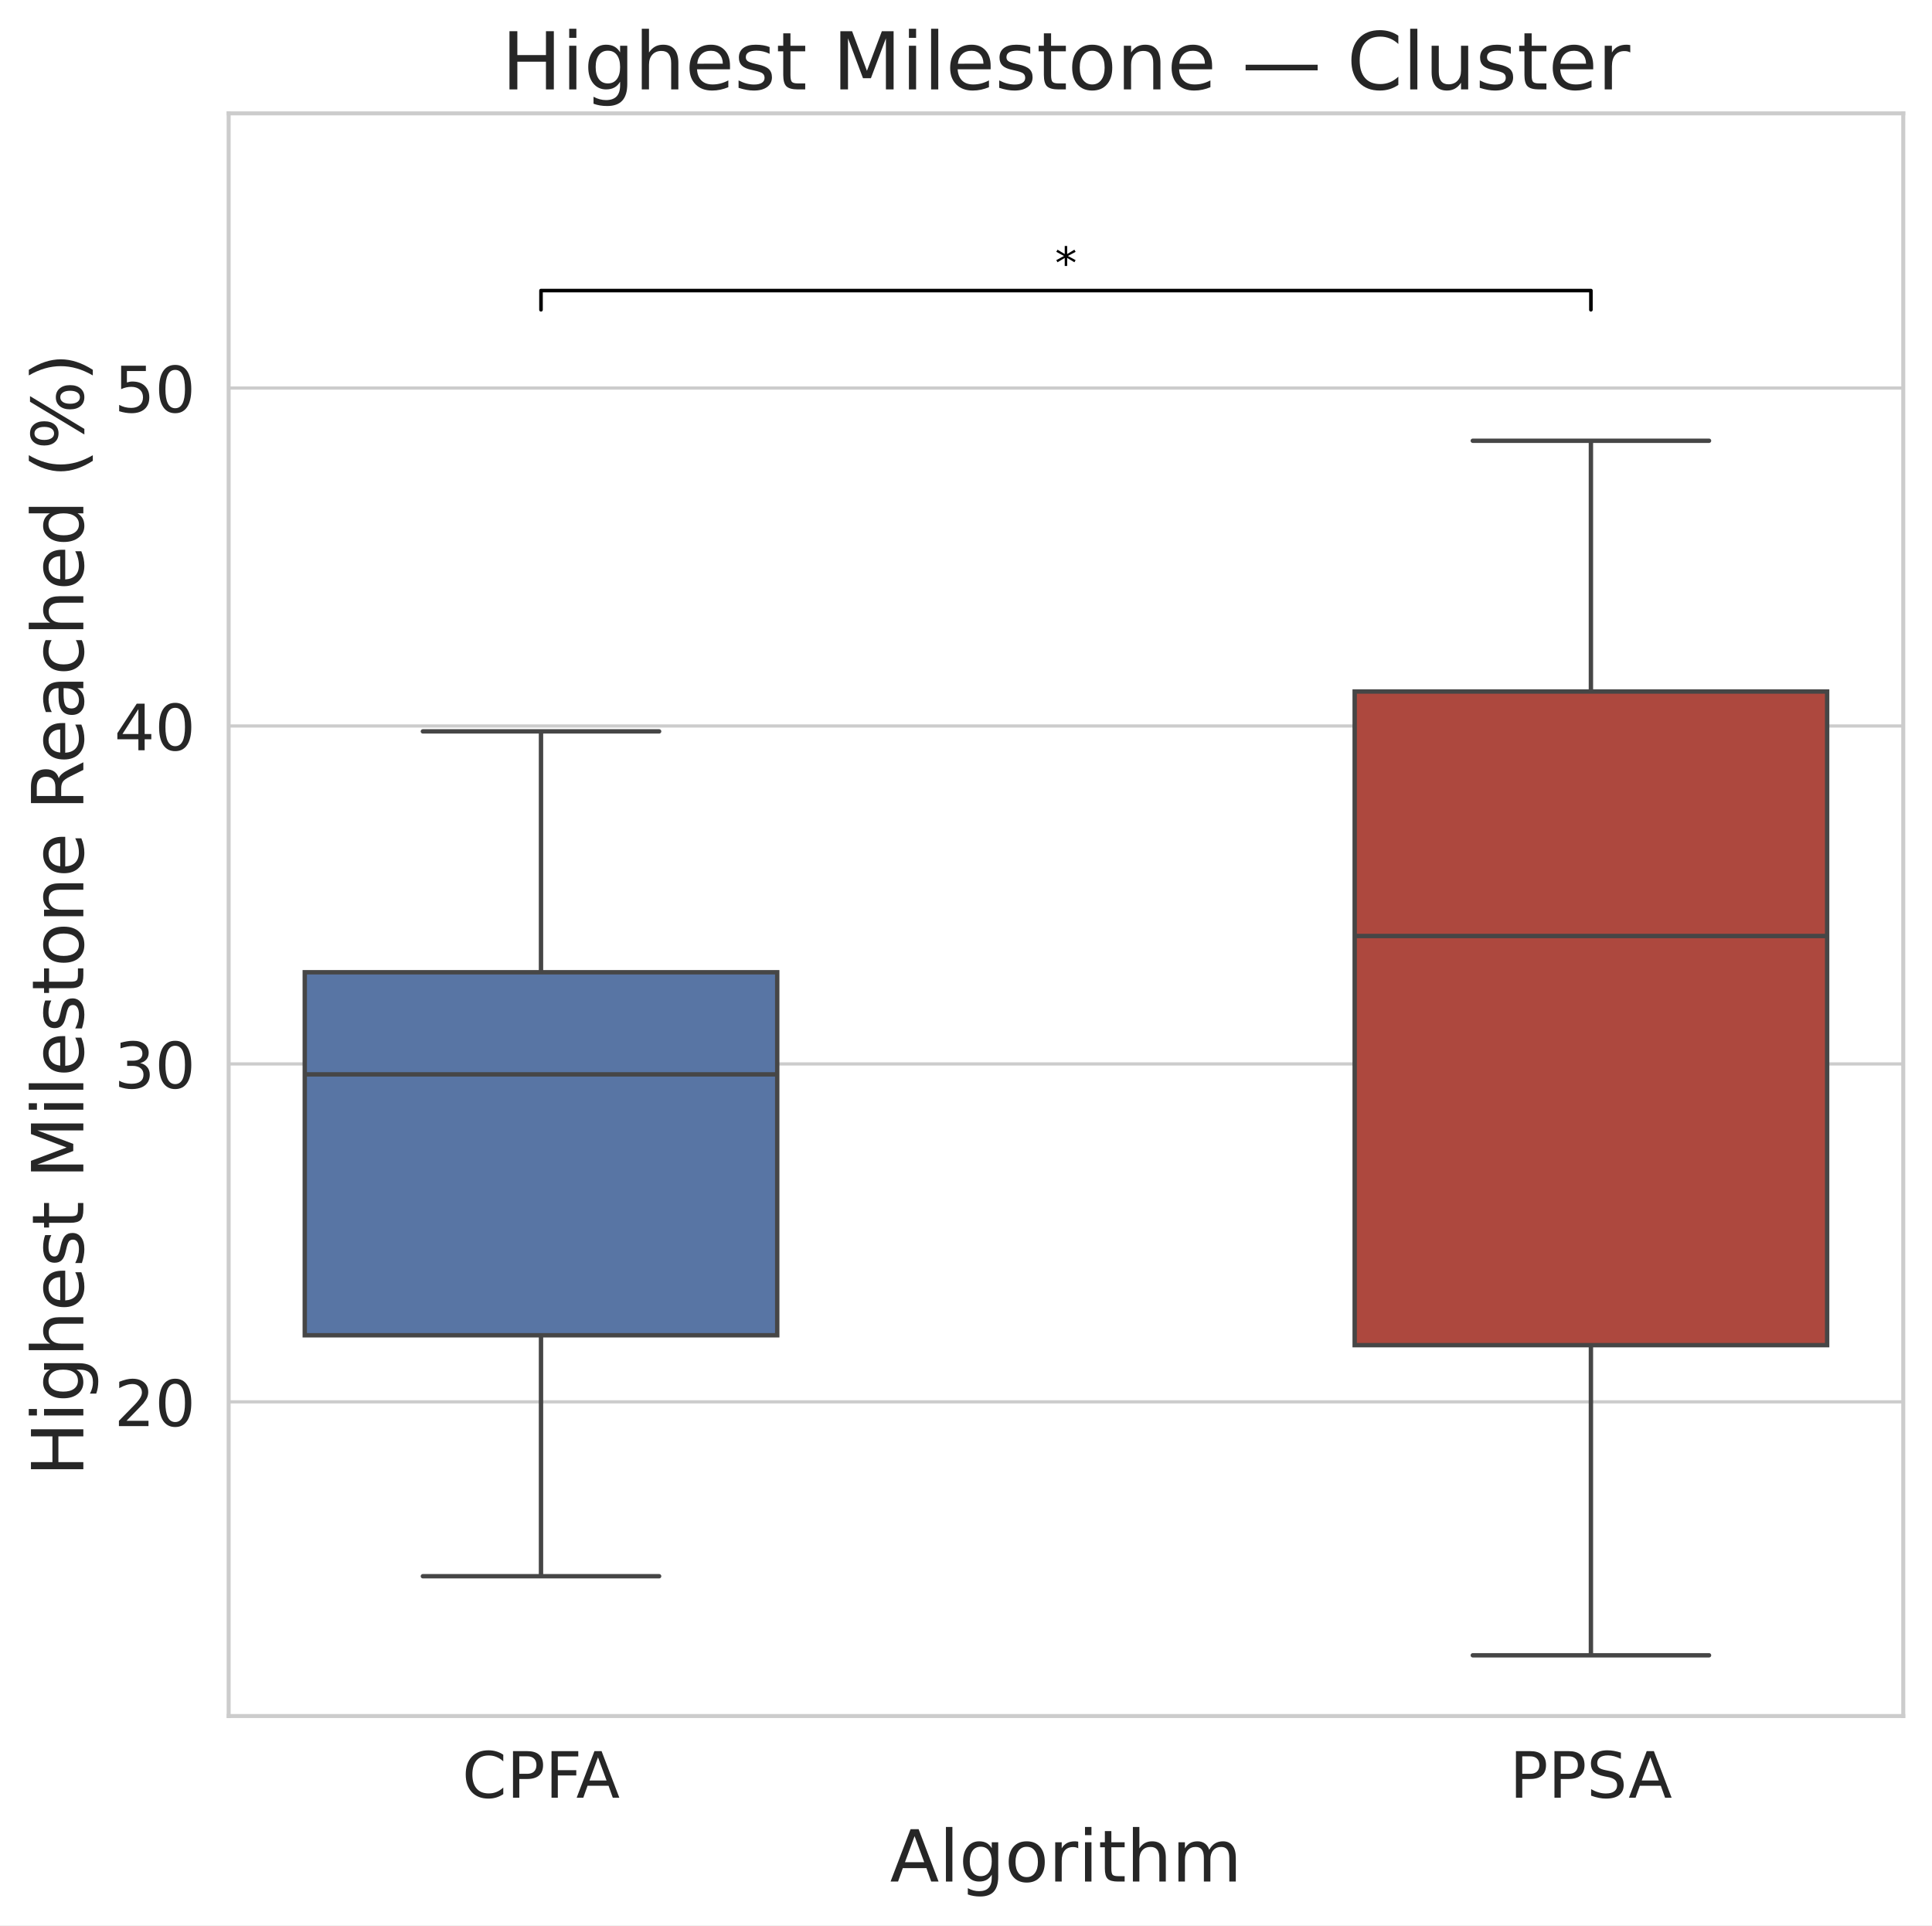
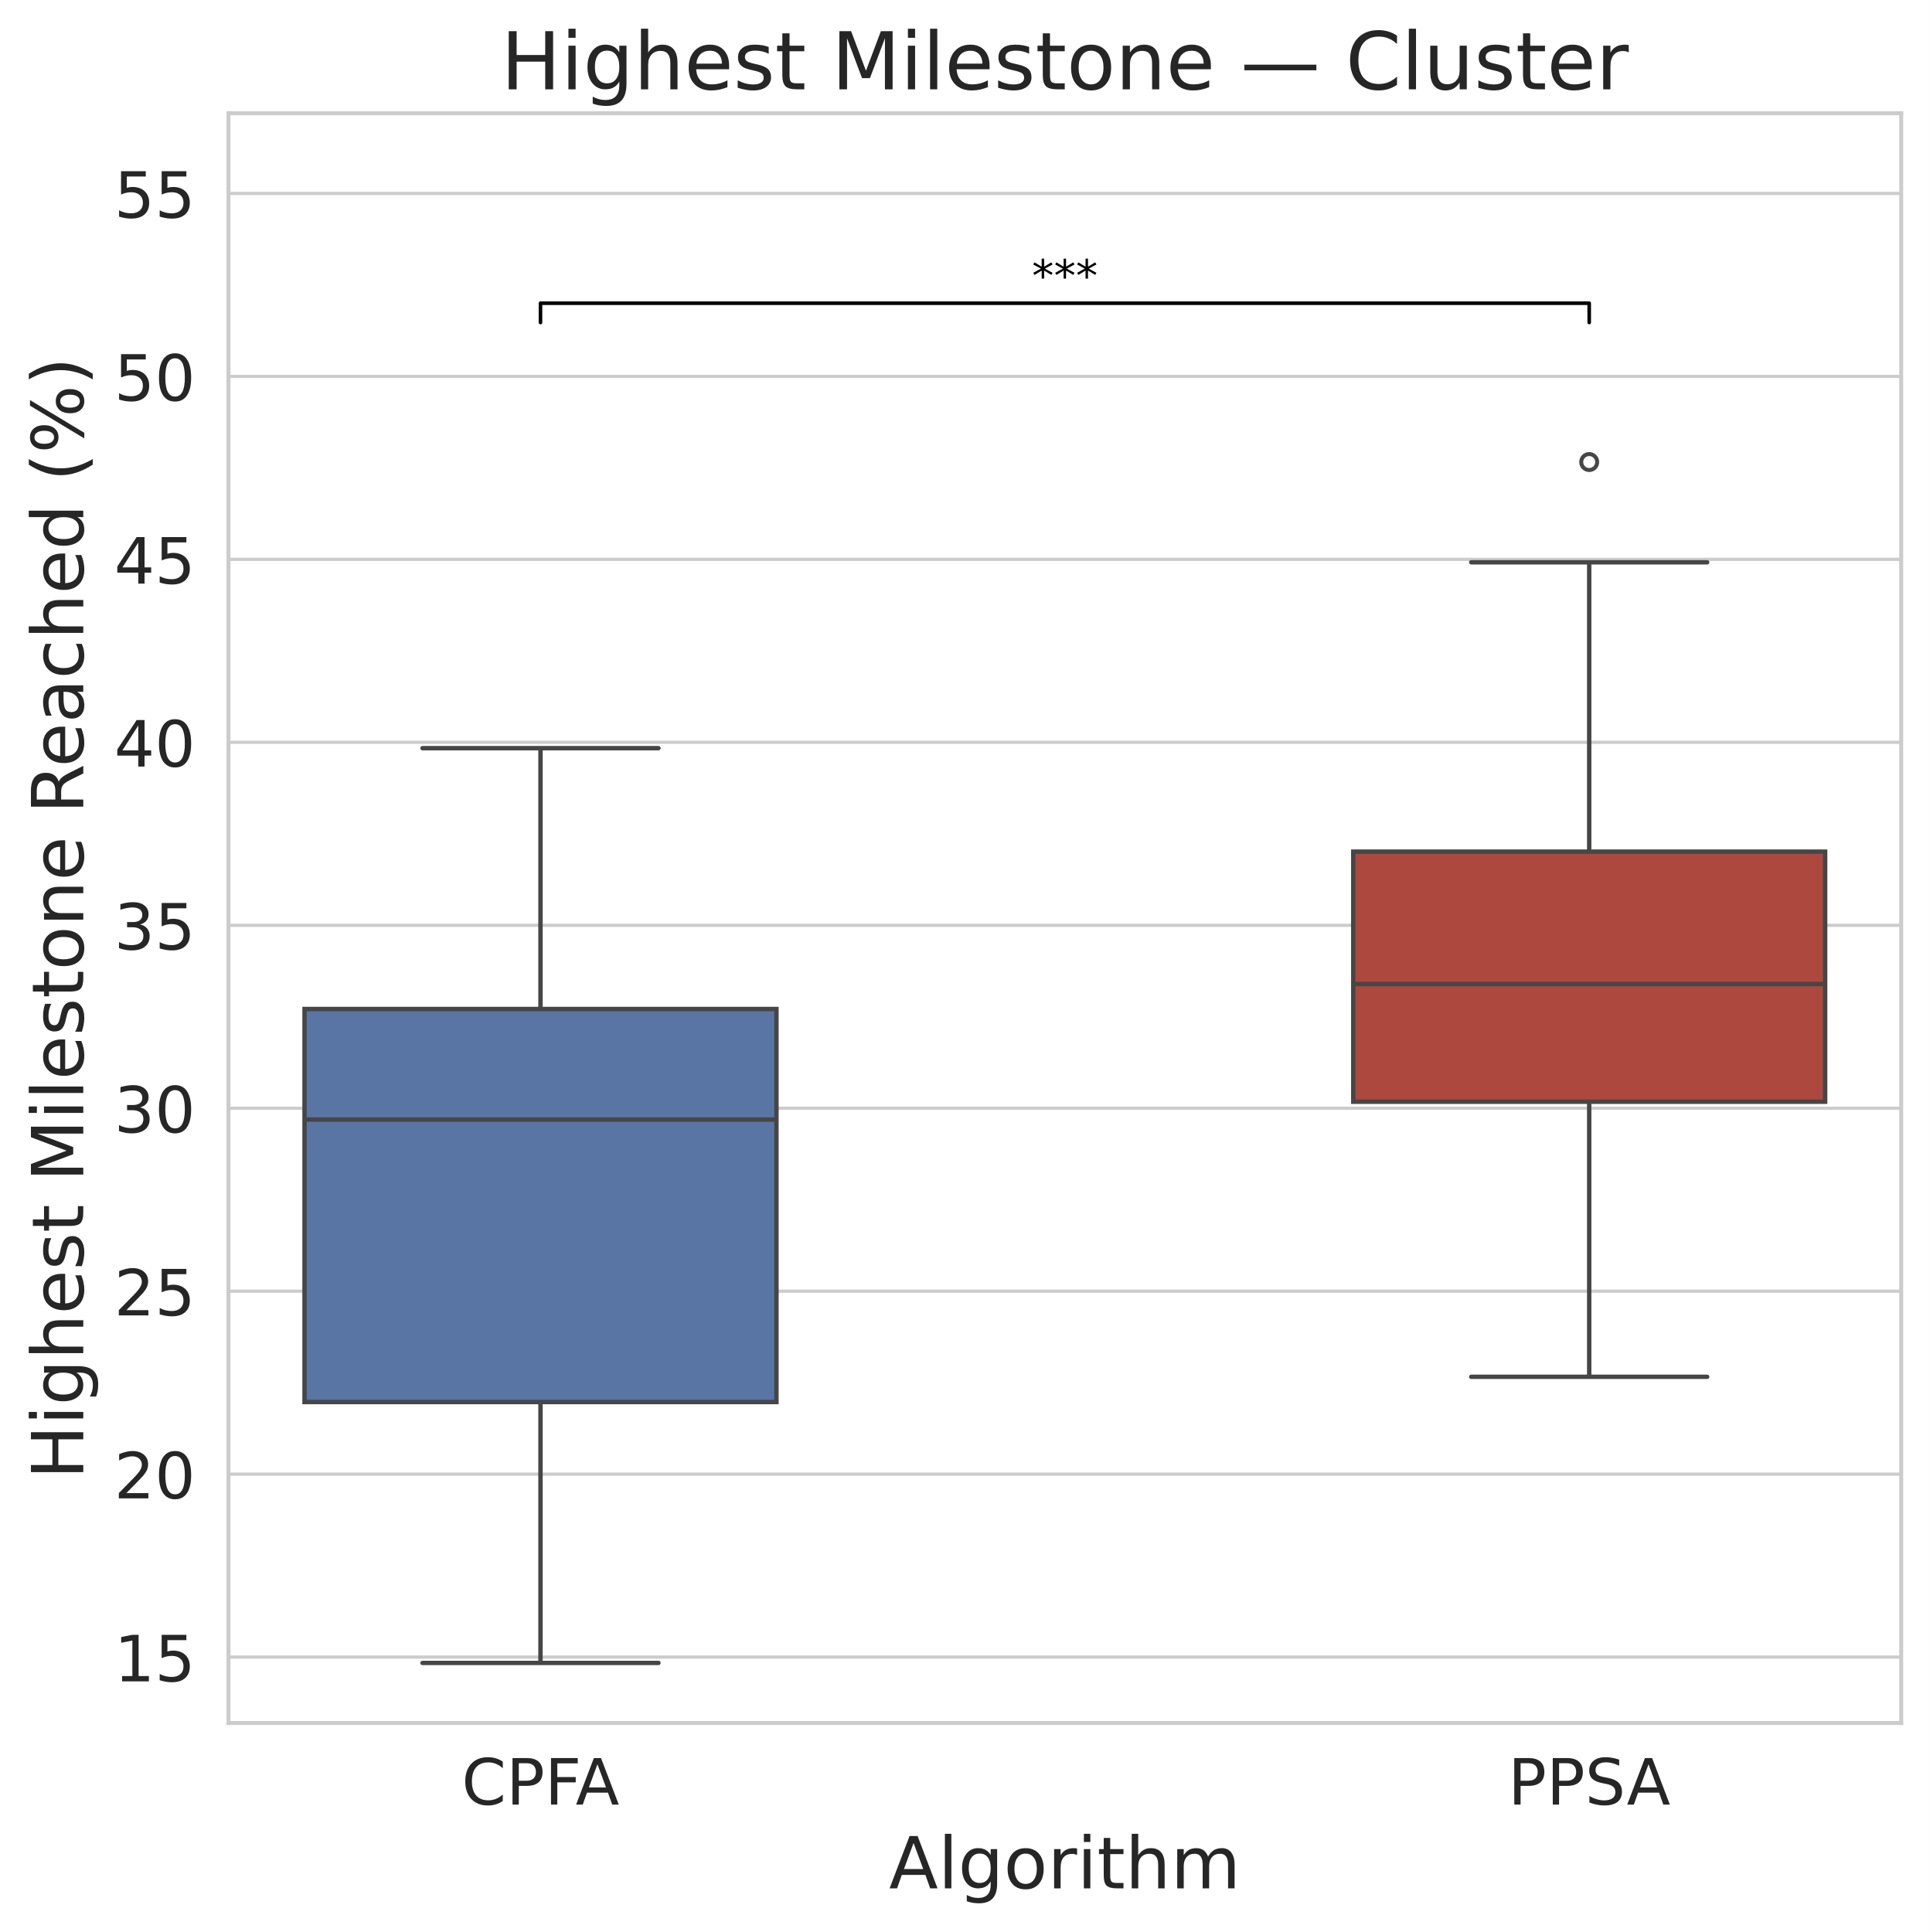
- <svg xmlns="http://www.w3.org/2000/svg" xmlns:xlink="http://www.w3.org/1999/xlink" width="484.001pt" height="482.262pt" viewBox="0 0 484.001 482.262" version="1.1">
+ <svg xmlns="http://www.w3.org/2000/svg" xmlns:xlink="http://www.w3.org/1999/xlink" width="483.821pt" height="484.423pt" viewBox="0 0 483.821 484.423" version="1.1">
  <defs>
    <style type="text/css">*{stroke-linejoin: round; stroke-linecap: butt}</style>
  </defs>
  <g id="figure_1">
    <g id="patch_1">
-       <path d="M 0 482.262  L 484.001 482.262  L 484.001 0  L 0 0  z " style="fill: #ffffff" />
+       <path d="M 0 484.423  L 483.821 484.423  L 483.821 0  L 0 0  z " style="fill: #ffffff" />
    </g>
    <g id="axes_1">
      <g id="patch_2">
-         <path d="M 57.281 429.857  L 476.801 429.857  L 476.801 28.397  L 57.281 28.397  z " style="fill: #ffffff" />
+         <path d="M 57.281 432.017  L 476.621 432.017  L 476.621 28.397  L 57.281 28.397  z " style="fill: #ffffff" />
      </g>
      <g id="matplotlib.axis_1">
        <g id="xtick_1">
          <g id="text_1">
-             <g style="fill: #262626" transform="translate(115.7759 450.3144) scale(0.16 -0.16)">
+             <g style="fill: #262626" transform="translate(115.7423 452.4744) scale(0.16 -0.16)">
              <defs>
                <path id="DejaVuSans-43" d="M 4122 4306  L 4122 3641  Q 3803 3938 3442 4084  Q 3081 4231 2675 4231  Q 1875 4231 1450 3742  Q 1025 3253 1025 2328  Q 1025 1406 1450 917  Q 1875 428 2675 428  Q 3081 428 3442 575  Q 3803 722 4122 1019  L 4122 359  Q 3791 134 3420 21  Q 3050 -91 2638 -91  Q 1578 -91 968 557  Q 359 1206 359 2328  Q 359 3453 968 4101  Q 1578 4750 2638 4750  Q 3056 4750 3426 4639  Q 3797 4528 4122 4306  z " transform="scale(0.015625)" />
                <path id="DejaVuSans-50" d="M 1259 4147  L 1259 2394  L 2053 2394  Q 2494 2394 2734 2622  Q 2975 2850 2975 3272  Q 2975 3691 2734 3919  Q 2494 4147 2053 4147  L 1259 4147  z M 628 4666  L 2053 4666  Q 2838 4666 3239 4311  Q 3641 3956 3641 3272  Q 3641 2581 3239 2228  Q 2838 1875 2053 1875  L 1259 1875  L 1259 0  L 628 0  L 628 4666  z " transform="scale(0.015625)" />
                <path id="DejaVuSans-46" d="M 628 4666  L 3309 4666  L 3309 4134  L 1259 4134  L 1259 2759  L 3109 2759  L 3109 2228  L 1259 2228  L 1259 0  L 628 0  L 628 4666  z " transform="scale(0.015625)" />
                <path id="DejaVuSans-41" d="M 2188 4044  L 1331 1722  L 3047 1722  L 2188 4044  z M 1831 4666  L 2547 4666  L 4325 0  L 3669 0  L 3244 1197  L 1141 1197  L 716 0  L 50 0  L 1831 4666  z " transform="scale(0.015625)" />
              </defs>
              <use xlink:href="#DejaVuSans-43" />
              <use xlink:href="#DejaVuSans-50" transform="translate(69.82422 0)" />
              <use xlink:href="#DejaVuSans-46" transform="translate(130.127 0)" />
              <use xlink:href="#DejaVuSans-41" transform="translate(178.5215 0)" />
            </g>
          </g>
        </g>
        <g id="xtick_2">
          <g id="text_2">
-             <g style="fill: #262626" transform="translate(378.2028 450.3144) scale(0.16 -0.16)">
+             <g style="fill: #262626" transform="translate(378.0564 452.4744) scale(0.16 -0.16)">
              <defs>
                <path id="DejaVuSans-53" d="M 3425 4513  L 3425 3897  Q 3066 4069 2747 4153  Q 2428 4238 2131 4238  Q 1616 4238 1336 4038  Q 1056 3838 1056 3469  Q 1056 3159 1242 3001  Q 1428 2844 1947 2747  L 2328 2669  Q 3034 2534 3370 2195  Q 3706 1856 3706 1288  Q 3706 609 3251 259  Q 2797 -91 1919 -91  Q 1588 -91 1214 -16  Q 841 59 441 206  L 441 856  Q 825 641 1194 531  Q 1563 422 1919 422  Q 2459 422 2753 634  Q 3047 847 3047 1241  Q 3047 1584 2836 1778  Q 2625 1972 2144 2069  L 1759 2144  Q 1053 2284 737 2584  Q 422 2884 422 3419  Q 422 4038 858 4394  Q 1294 4750 2059 4750  Q 2388 4750 2728 4690  Q 3069 4631 3425 4513  z " transform="scale(0.015625)" />
              </defs>
              <use xlink:href="#DejaVuSans-50" />
              <use xlink:href="#DejaVuSans-50" transform="translate(60.30273 0)" />
              <use xlink:href="#DejaVuSans-53" transform="translate(120.6055 0)" />
              <use xlink:href="#DejaVuSans-41" transform="translate(185.957 0)" />
            </g>
          </g>
        </g>
        <g id="text_3">
-           <g style="fill: #262626" transform="translate(222.9645 471.3191) scale(0.18 -0.18)">
+           <g style="fill: #262626" transform="translate(222.8745 473.4791) scale(0.18 -0.18)">
            <defs>
              <path id="DejaVuSans-6c" d="M 603 4863  L 1178 4863  L 1178 0  L 603 0  L 603 4863  z " transform="scale(0.015625)" />
              <path id="DejaVuSans-67" d="M 2906 1791  Q 2906 2416 2648 2759  Q 2391 3103 1925 3103  Q 1463 3103 1205 2759  Q 947 2416 947 1791  Q 947 1169 1205 825  Q 1463 481 1925 481  Q 2391 481 2648 825  Q 2906 1169 2906 1791  z M 3481 434  Q 3481 -459 3084 -895  Q 2688 -1331 1869 -1331  Q 1566 -1331 1297 -1286  Q 1028 -1241 775 -1147  L 775 -588  Q 1028 -725 1275 -790  Q 1522 -856 1778 -856  Q 2344 -856 2625 -561  Q 2906 -266 2906 331  L 2906 616  Q 2728 306 2450 153  Q 2172 0 1784 0  Q 1141 0 747 490  Q 353 981 353 1791  Q 353 2603 747 3093  Q 1141 3584 1784 3584  Q 2172 3584 2450 3431  Q 2728 3278 2906 2969  L 2906 3500  L 3481 3500  L 3481 434  z " transform="scale(0.015625)" />
              <path id="DejaVuSans-6f" d="M 1959 3097  Q 1497 3097 1228 2736  Q 959 2375 959 1747  Q 959 1119 1226 758  Q 1494 397 1959 397  Q 2419 397 2687 759  Q 2956 1122 2956 1747  Q 2956 2369 2687 2733  Q 2419 3097 1959 3097  z M 1959 3584  Q 2709 3584 3137 3096  Q 3566 2609 3566 1747  Q 3566 888 3137 398  Q 2709 -91 1959 -91  Q 1206 -91 779 398  Q 353 888 353 1747  Q 353 2609 779 3096  Q 1206 3584 1959 3584  z " transform="scale(0.015625)" />
              <path id="DejaVuSans-72" d="M 2631 2963  Q 2534 3019 2420 3045  Q 2306 3072 2169 3072  Q 1681 3072 1420 2755  Q 1159 2438 1159 1844  L 1159 0  L 581 0  L 581 3500  L 1159 3500  L 1159 2956  Q 1341 3275 1631 3429  Q 1922 3584 2338 3584  Q 2397 3584 2469 3576  Q 2541 3569 2628 3553  L 2631 2963  z " transform="scale(0.015625)" />
              <path id="DejaVuSans-69" d="M 603 3500  L 1178 3500  L 1178 0  L 603 0  L 603 3500  z M 603 4863  L 1178 4863  L 1178 4134  L 603 4134  L 603 4863  z " transform="scale(0.015625)" />
              <path id="DejaVuSans-74" d="M 1172 4494  L 1172 3500  L 2356 3500  L 2356 3053  L 1172 3053  L 1172 1153  Q 1172 725 1289 603  Q 1406 481 1766 481  L 2356 481  L 2356 0  L 1766 0  Q 1100 0 847 248  Q 594 497 594 1153  L 594 3053  L 172 3053  L 172 3500  L 594 3500  L 594 4494  L 1172 4494  z " transform="scale(0.015625)" />
              <path id="DejaVuSans-68" d="M 3513 2113  L 3513 0  L 2938 0  L 2938 2094  Q 2938 2591 2744 2837  Q 2550 3084 2163 3084  Q 1697 3084 1428 2787  Q 1159 2491 1159 1978  L 1159 0  L 581 0  L 581 4863  L 1159 4863  L 1159 2956  Q 1366 3272 1645 3428  Q 1925 3584 2291 3584  Q 2894 3584 3203 3211  Q 3513 2838 3513 2113  z " transform="scale(0.015625)" />
              <path id="DejaVuSans-6d" d="M 3328 2828  Q 3544 3216 3844 3400  Q 4144 3584 4550 3584  Q 5097 3584 5394 3201  Q 5691 2819 5691 2113  L 5691 0  L 5113 0  L 5113 2094  Q 5113 2597 4934 2840  Q 4756 3084 4391 3084  Q 3944 3084 3684 2787  Q 3425 2491 3425 1978  L 3425 0  L 2847 0  L 2847 2094  Q 2847 2600 2669 2842  Q 2491 3084 2119 3084  Q 1678 3084 1418 2786  Q 1159 2488 1159 1978  L 1159 0  L 581 0  L 581 3500  L 1159 3500  L 1159 2956  Q 1356 3278 1631 3431  Q 1906 3584 2284 3584  Q 2666 3584 2933 3390  Q 3200 3197 3328 2828  z " transform="scale(0.015625)" />
            </defs>
            <use xlink:href="#DejaVuSans-41" />
            <use xlink:href="#DejaVuSans-6c" transform="translate(68.4082 0)" />
            <use xlink:href="#DejaVuSans-67" transform="translate(96.19141 0)" />
            <use xlink:href="#DejaVuSans-6f" transform="translate(159.668 0)" />
            <use xlink:href="#DejaVuSans-72" transform="translate(220.8496 0)" />
            <use xlink:href="#DejaVuSans-69" transform="translate(261.9629 0)" />
            <use xlink:href="#DejaVuSans-74" transform="translate(289.7461 0)" />
            <use xlink:href="#DejaVuSans-68" transform="translate(328.9551 0)" />
            <use xlink:href="#DejaVuSans-6d" transform="translate(392.334 0)" />
          </g>
        </g>
      </g>
      <g id="matplotlib.axis_2">
        <g id="ytick_1">
          <g id="line2d_1">
-             <path d="M 57.281 351.156  L 476.801 351.156  " clip-path="url(#pf1126db910)" style="fill: none; stroke: #cccccc; stroke-width: 0.8; stroke-linecap: round" />
+             <path d="M 57.281 415.493  L 476.621 415.493  " clip-path="url(#p9b4287d04d)" style="fill: none; stroke: #cccccc; stroke-width: 0.8; stroke-linecap: round" />
          </g>
          <g id="text_4">
-             <g style="fill: #262626" transform="translate(28.62063 357.2351) scale(0.16 -0.16)">
+             <g style="fill: #262626" transform="translate(28.62063 421.5721) scale(0.16 -0.16)">
+               <defs>
+                 <path id="DejaVuSans-31" d="M 794 531  L 1825 531  L 1825 4091  L 703 3866  L 703 4441  L 1819 4666  L 2450 4666  L 2450 531  L 3481 531  L 3481 0  L 794 0  L 794 531  z " transform="scale(0.015625)" />
+                 <path id="DejaVuSans-35" d="M 691 4666  L 3169 4666  L 3169 4134  L 1269 4134  L 1269 2991  Q 1406 3038 1543 3061  Q 1681 3084 1819 3084  Q 2600 3084 3056 2656  Q 3513 2228 3513 1497  Q 3513 744 3044 326  Q 2575 -91 1722 -91  Q 1428 -91 1123 -41  Q 819 9 494 109  L 494 744  Q 775 591 1075 516  Q 1375 441 1709 441  Q 2250 441 2565 725  Q 2881 1009 2881 1497  Q 2881 1984 2565 2268  Q 2250 2553 1709 2553  Q 1456 2553 1204 2497  Q 953 2441 691 2322  L 691 4666  z " transform="scale(0.015625)" />
+               </defs>
+               <use xlink:href="#DejaVuSans-31" />
+               <use xlink:href="#DejaVuSans-35" transform="translate(63.62305 0)" />
+             </g>
+           </g>
+         </g>
+         <g id="ytick_2">
+           <g id="line2d_2">
+             <path d="M 57.281 369.62  L 476.621 369.62  " clip-path="url(#p9b4287d04d)" style="fill: none; stroke: #cccccc; stroke-width: 0.8; stroke-linecap: round" />
+           </g>
+           <g id="text_5">
+             <g style="fill: #262626" transform="translate(28.62063 375.6989) scale(0.16 -0.16)">
              <defs>
                <path id="DejaVuSans-32" d="M 1228 531  L 3431 531  L 3431 0  L 469 0  L 469 531  Q 828 903 1448 1529  Q 2069 2156 2228 2338  Q 2531 2678 2651 2914  Q 2772 3150 2772 3378  Q 2772 3750 2511 3984  Q 2250 4219 1831 4219  Q 1534 4219 1204 4116  Q 875 4013 500 3803  L 500 4441  Q 881 4594 1212 4672  Q 1544 4750 1819 4750  Q 2544 4750 2975 4387  Q 3406 4025 3406 3419  Q 3406 3131 3298 2873  Q 3191 2616 2906 2266  Q 2828 2175 2409 1742  Q 1991 1309 1228 531  z " transform="scale(0.015625)" />
                <path id="DejaVuSans-30" d="M 2034 4250  Q 1547 4250 1301 3770  Q 1056 3291 1056 2328  Q 1056 1369 1301 889  Q 1547 409 2034 409  Q 2525 409 2770 889  Q 3016 1369 3016 2328  Q 3016 3291 2770 3770  Q 2525 4250 2034 4250  z M 2034 4750  Q 2819 4750 3233 4129  Q 3647 3509 3647 2328  Q 3647 1150 3233 529  Q 2819 -91 2034 -91  Q 1250 -91 836 529  Q 422 1150 422 2328  Q 422 3509 836 4129  Q 1250 4750 2034 4750  z " transform="scale(0.015625)" />
              </defs>
              <use xlink:href="#DejaVuSans-32" />
              <use xlink:href="#DejaVuSans-30" transform="translate(63.62305 0)" />
            </g>
          </g>
        </g>
-         <g id="ytick_2">
-           <g id="line2d_2">
-             <path d="M 57.281 266.505  L 476.801 266.505  " clip-path="url(#pf1126db910)" style="fill: none; stroke: #cccccc; stroke-width: 0.8; stroke-linecap: round" />
-           </g>
-           <g id="text_5">
-             <g style="fill: #262626" transform="translate(28.62063 272.5835) scale(0.16 -0.16)">
+         <g id="ytick_3">
+           <g id="line2d_3">
+             <path d="M 57.281 323.747  L 476.621 323.747  " clip-path="url(#p9b4287d04d)" style="fill: none; stroke: #cccccc; stroke-width: 0.8; stroke-linecap: round" />
+           </g>
+           <g id="text_6">
+             <g style="fill: #262626" transform="translate(28.62063 329.8257) scale(0.16 -0.16)">
+               <use xlink:href="#DejaVuSans-32" />
+               <use xlink:href="#DejaVuSans-35" transform="translate(63.62305 0)" />
+             </g>
+           </g>
+         </g>
+         <g id="ytick_4">
+           <g id="line2d_4">
+             <path d="M 57.281 277.874  L 476.621 277.874  " clip-path="url(#p9b4287d04d)" style="fill: none; stroke: #cccccc; stroke-width: 0.8; stroke-linecap: round" />
+           </g>
+           <g id="text_7">
+             <g style="fill: #262626" transform="translate(28.62063 283.9525) scale(0.16 -0.16)">
              <defs>
                <path id="DejaVuSans-33" d="M 2597 2516  Q 3050 2419 3304 2112  Q 3559 1806 3559 1356  Q 3559 666 3084 287  Q 2609 -91 1734 -91  Q 1441 -91 1130 -33  Q 819 25 488 141  L 488 750  Q 750 597 1062 519  Q 1375 441 1716 441  Q 2309 441 2620 675  Q 2931 909 2931 1356  Q 2931 1769 2642 2001  Q 2353 2234 1838 2234  L 1294 2234  L 1294 2753  L 1863 2753  Q 2328 2753 2575 2939  Q 2822 3125 2822 3475  Q 2822 3834 2567 4026  Q 2313 4219 1838 4219  Q 1578 4219 1281 4162  Q 984 4106 628 3988  L 628 4550  Q 988 4650 1302 4700  Q 1616 4750 1894 4750  Q 2613 4750 3031 4423  Q 3450 4097 3450 3541  Q 3450 3153 3228 2886  Q 3006 2619 2597 2516  z " transform="scale(0.015625)" />
              </defs>
              <use xlink:href="#DejaVuSans-33" />
              <use xlink:href="#DejaVuSans-30" transform="translate(63.62305 0)" />
            </g>
          </g>
        </g>
-         <g id="ytick_3">
-           <g id="line2d_3">
-             <path d="M 57.281 181.853  L 476.801 181.853  " clip-path="url(#pf1126db910)" style="fill: none; stroke: #cccccc; stroke-width: 0.8; stroke-linecap: round" />
-           </g>
-           <g id="text_6">
-             <g style="fill: #262626" transform="translate(28.62063 187.932) scale(0.16 -0.16)">
+         <g id="ytick_5">
+           <g id="line2d_5">
+             <path d="M 57.281 232.001  L 476.621 232.001  " clip-path="url(#p9b4287d04d)" style="fill: none; stroke: #cccccc; stroke-width: 0.8; stroke-linecap: round" />
+           </g>
+           <g id="text_8">
+             <g style="fill: #262626" transform="translate(28.62063 238.0793) scale(0.16 -0.16)">
+               <use xlink:href="#DejaVuSans-33" />
+               <use xlink:href="#DejaVuSans-35" transform="translate(63.62305 0)" />
+             </g>
+           </g>
+         </g>
+         <g id="ytick_6">
+           <g id="line2d_6">
+             <path d="M 57.281 186.127  L 476.621 186.127  " clip-path="url(#p9b4287d04d)" style="fill: none; stroke: #cccccc; stroke-width: 0.8; stroke-linecap: round" />
+           </g>
+           <g id="text_9">
+             <g style="fill: #262626" transform="translate(28.62063 192.2061) scale(0.16 -0.16)">
              <defs>
                <path id="DejaVuSans-34" d="M 2419 4116  L 825 1625  L 2419 1625  L 2419 4116  z M 2253 4666  L 3047 4666  L 3047 1625  L 3713 1625  L 3713 1100  L 3047 1100  L 3047 0  L 2419 0  L 2419 1100  L 313 1100  L 313 1709  L 2253 4666  z " transform="scale(0.015625)" />
              </defs>
              <use xlink:href="#DejaVuSans-34" />
              <use xlink:href="#DejaVuSans-30" transform="translate(63.62305 0)" />
            </g>
          </g>
        </g>
-         <g id="ytick_4">
-           <g id="line2d_4">
-             <path d="M 57.281 97.202  L 476.801 97.202  " clip-path="url(#pf1126db910)" style="fill: none; stroke: #cccccc; stroke-width: 0.8; stroke-linecap: round" />
-           </g>
-           <g id="text_7">
-             <g style="fill: #262626" transform="translate(28.62063 103.2804) scale(0.16 -0.16)">
-               <defs>
-                 <path id="DejaVuSans-35" d="M 691 4666  L 3169 4666  L 3169 4134  L 1269 4134  L 1269 2991  Q 1406 3038 1543 3061  Q 1681 3084 1819 3084  Q 2600 3084 3056 2656  Q 3513 2228 3513 1497  Q 3513 744 3044 326  Q 2575 -91 1722 -91  Q 1428 -91 1123 -41  Q 819 9 494 109  L 494 744  Q 775 591 1075 516  Q 1375 441 1709 441  Q 2250 441 2565 725  Q 2881 1009 2881 1497  Q 2881 1984 2565 2268  Q 2250 2553 1709 2553  Q 1456 2553 1204 2497  Q 953 2441 691 2322  L 691 4666  z " transform="scale(0.015625)" />
-               </defs>
+         <g id="ytick_7">
+           <g id="line2d_7">
+             <path d="M 57.281 140.254  L 476.621 140.254  " clip-path="url(#p9b4287d04d)" style="fill: none; stroke: #cccccc; stroke-width: 0.8; stroke-linecap: round" />
+           </g>
+           <g id="text_10">
+             <g style="fill: #262626" transform="translate(28.62063 146.3329) scale(0.16 -0.16)">
+               <use xlink:href="#DejaVuSans-34" />
+               <use xlink:href="#DejaVuSans-35" transform="translate(63.62305 0)" />
+             </g>
+           </g>
+         </g>
+         <g id="ytick_8">
+           <g id="line2d_8">
+             <path d="M 57.281 94.381  L 476.621 94.381  " clip-path="url(#p9b4287d04d)" style="fill: none; stroke: #cccccc; stroke-width: 0.8; stroke-linecap: round" />
+           </g>
+           <g id="text_11">
+             <g style="fill: #262626" transform="translate(28.62063 100.4596) scale(0.16 -0.16)">
              <use xlink:href="#DejaVuSans-35" />
              <use xlink:href="#DejaVuSans-30" transform="translate(63.62305 0)" />
            </g>
          </g>
        </g>
-         <g id="text_8">
-           <g style="fill: #262626" transform="translate(20.87719 369.7969) rotate(-90) scale(0.18 -0.18)">
+         <g id="ytick_9">
+           <g id="line2d_9">
+             <path d="M 57.281 48.508  L 476.621 48.508  " clip-path="url(#p9b4287d04d)" style="fill: none; stroke: #cccccc; stroke-width: 0.8; stroke-linecap: round" />
+           </g>
+           <g id="text_12">
+             <g style="fill: #262626" transform="translate(28.62063 54.58644) scale(0.16 -0.16)">
+               <use xlink:href="#DejaVuSans-35" />
+               <use xlink:href="#DejaVuSans-35" transform="translate(63.62305 0)" />
+             </g>
+           </g>
+         </g>
+         <g id="text_13">
+           <g style="fill: #262626" transform="translate(20.87719 370.8769) rotate(-90) scale(0.18 -0.18)">
            <defs>
              <path id="DejaVuSans-48" d="M 628 4666  L 1259 4666  L 1259 2753  L 3553 2753  L 3553 4666  L 4184 4666  L 4184 0  L 3553 0  L 3553 2222  L 1259 2222  L 1259 0  L 628 0  L 628 4666  z " transform="scale(0.015625)" />
              <path id="DejaVuSans-65" d="M 3597 1894  L 3597 1613  L 953 1613  Q 991 1019 1311 708  Q 1631 397 2203 397  Q 2534 397 2845 478  Q 3156 559 3463 722  L 3463 178  Q 3153 47 2828 -22  Q 2503 -91 2169 -91  Q 1331 -91 842 396  Q 353 884 353 1716  Q 353 2575 817 3079  Q 1281 3584 2069 3584  Q 2775 3584 3186 3129  Q 3597 2675 3597 1894  z M 3022 2063  Q 3016 2534 2758 2815  Q 2500 3097 2075 3097  Q 1594 3097 1305 2825  Q 1016 2553 972 2059  L 3022 2063  z " transform="scale(0.015625)" />
              <path id="DejaVuSans-73" d="M 2834 3397  L 2834 2853  Q 2591 2978 2328 3040  Q 2066 3103 1784 3103  Q 1356 3103 1142 2972  Q 928 2841 928 2578  Q 928 2378 1081 2264  Q 1234 2150 1697 2047  L 1894 2003  Q 2506 1872 2764 1633  Q 3022 1394 3022 966  Q 3022 478 2636 193  Q 2250 -91 1575 -91  Q 1294 -91 989 -36  Q 684 19 347 128  L 347 722  Q 666 556 975 473  Q 1284 391 1588 391  Q 1994 391 2212 530  Q 2431 669 2431 922  Q 2431 1156 2273 1281  Q 2116 1406 1581 1522  L 1381 1569  Q 847 1681 609 1914  Q 372 2147 372 2553  Q 372 3047 722 3315  Q 1072 3584 1716 3584  Q 2034 3584 2315 3537  Q 2597 3491 2834 3397  z " transform="scale(0.015625)" />
              <path id="DejaVuSans-20" transform="scale(0.015625)" />
              <path id="DejaVuSans-4d" d="M 628 4666  L 1569 4666  L 2759 1491  L 3956 4666  L 4897 4666  L 4897 0  L 4281 0  L 4281 4097  L 3078 897  L 2444 897  L 1241 4097  L 1241 0  L 628 0  L 628 4666  z " transform="scale(0.015625)" />
              <path id="DejaVuSans-6e" d="M 3513 2113  L 3513 0  L 2938 0  L 2938 2094  Q 2938 2591 2744 2837  Q 2550 3084 2163 3084  Q 1697 3084 1428 2787  Q 1159 2491 1159 1978  L 1159 0  L 581 0  L 581 3500  L 1159 3500  L 1159 2956  Q 1366 3272 1645 3428  Q 1925 3584 2291 3584  Q 2894 3584 3203 3211  Q 3513 2838 3513 2113  z " transform="scale(0.015625)" />
              <path id="DejaVuSans-52" d="M 2841 2188  Q 3044 2119 3236 1894  Q 3428 1669 3622 1275  L 4263 0  L 3584 0  L 2988 1197  Q 2756 1666 2539 1819  Q 2322 1972 1947 1972  L 1259 1972  L 1259 0  L 628 0  L 628 4666  L 2053 4666  Q 2853 4666 3247 4331  Q 3641 3997 3641 3322  Q 3641 2881 3436 2590  Q 3231 2300 2841 2188  z M 1259 4147  L 1259 2491  L 2053 2491  Q 2509 2491 2742 2702  Q 2975 2913 2975 3322  Q 2975 3731 2742 3939  Q 2509 4147 2053 4147  L 1259 4147  z " transform="scale(0.015625)" />
              <path id="DejaVuSans-61" d="M 2194 1759  Q 1497 1759 1228 1600  Q 959 1441 959 1056  Q 959 750 1161 570  Q 1363 391 1709 391  Q 2188 391 2477 730  Q 2766 1069 2766 1631  L 2766 1759  L 2194 1759  z M 3341 1997  L 3341 0  L 2766 0  L 2766 531  Q 2569 213 2275 61  Q 1981 -91 1556 -91  Q 1019 -91 701 211  Q 384 513 384 1019  Q 384 1609 779 1909  Q 1175 2209 1959 2209  L 2766 2209  L 2766 2266  Q 2766 2663 2505 2880  Q 2244 3097 1772 3097  Q 1472 3097 1187 3025  Q 903 2953 641 2809  L 641 3341  Q 956 3463 1253 3523  Q 1550 3584 1831 3584  Q 2591 3584 2966 3190  Q 3341 2797 3341 1997  z " transform="scale(0.015625)" />
              <path id="DejaVuSans-63" d="M 3122 3366  L 3122 2828  Q 2878 2963 2633 3030  Q 2388 3097 2138 3097  Q 1578 3097 1268 2742  Q 959 2388 959 1747  Q 959 1106 1268 751  Q 1578 397 2138 397  Q 2388 397 2633 464  Q 2878 531 3122 666  L 3122 134  Q 2881 22 2623 -34  Q 2366 -91 2075 -91  Q 1284 -91 818 406  Q 353 903 353 1747  Q 353 2603 823 3093  Q 1294 3584 2113 3584  Q 2378 3584 2631 3529  Q 2884 3475 3122 3366  z " transform="scale(0.015625)" />
              <path id="DejaVuSans-64" d="M 2906 2969  L 2906 4863  L 3481 4863  L 3481 0  L 2906 0  L 2906 525  Q 2725 213 2448 61  Q 2172 -91 1784 -91  Q 1150 -91 751 415  Q 353 922 353 1747  Q 353 2572 751 3078  Q 1150 3584 1784 3584  Q 2172 3584 2448 3432  Q 2725 3281 2906 2969  z M 947 1747  Q 947 1113 1208 752  Q 1469 391 1925 391  Q 2381 391 2643 752  Q 2906 1113 2906 1747  Q 2906 2381 2643 2742  Q 2381 3103 1925 3103  Q 1469 3103 1208 2742  Q 947 2381 947 1747  z " transform="scale(0.015625)" />
              <path id="DejaVuSans-28" d="M 1984 4856  Q 1566 4138 1362 3434  Q 1159 2731 1159 2009  Q 1159 1288 1364 580  Q 1569 -128 1984 -844  L 1484 -844  Q 1016 -109 783 600  Q 550 1309 550 2009  Q 550 2706 781 3412  Q 1013 4119 1484 4856  L 1984 4856  z " transform="scale(0.015625)" />
              <path id="DejaVuSans-25" d="M 4653 2053  Q 4381 2053 4226 1822  Q 4072 1591 4072 1178  Q 4072 772 4226 539  Q 4381 306 4653 306  Q 4919 306 5073 539  Q 5228 772 5228 1178  Q 5228 1588 5073 1820  Q 4919 2053 4653 2053  z M 4653 2450  Q 5147 2450 5437 2106  Q 5728 1763 5728 1178  Q 5728 594 5436 251  Q 5144 -91 4653 -91  Q 4153 -91 3862 251  Q 3572 594 3572 1178  Q 3572 1766 3864 2108  Q 4156 2450 4653 2450  z M 1428 4353  Q 1159 4353 1004 4120  Q 850 3888 850 3481  Q 850 3069 1003 2837  Q 1156 2606 1428 2606  Q 1700 2606 1854 2837  Q 2009 3069 2009 3481  Q 2009 3884 1853 4118  Q 1697 4353 1428 4353  z M 4250 4750  L 4750 4750  L 1831 -91  L 1331 -91  L 4250 4750  z M 1428 4750  Q 1922 4750 2215 4408  Q 2509 4066 2509 3481  Q 2509 2891 2217 2550  Q 1925 2209 1428 2209  Q 931 2209 642 2551  Q 353 2894 353 3481  Q 353 4063 643 4406  Q 934 4750 1428 4750  z " transform="scale(0.015625)" />
              <path id="DejaVuSans-29" d="M 513 4856  L 1013 4856  Q 1481 4119 1714 3412  Q 1947 2706 1947 2009  Q 1947 1309 1714 600  Q 1481 -109 1013 -844  L 513 -844  Q 928 -128 1133 580  Q 1338 1288 1338 2009  Q 1338 2731 1133 3434  Q 928 4138 513 4856  z " transform="scale(0.015625)" />
            </defs>
            <use xlink:href="#DejaVuSans-48" />
            <use xlink:href="#DejaVuSans-69" transform="translate(75.19531 0)" />
            <use xlink:href="#DejaVuSans-67" transform="translate(102.9785 0)" />
            <use xlink:href="#DejaVuSans-68" transform="translate(166.4551 0)" />
            <use xlink:href="#DejaVuSans-65" transform="translate(229.834 0)" />
            <use xlink:href="#DejaVuSans-73" transform="translate(291.3574 0)" />
            <use xlink:href="#DejaVuSans-74" transform="translate(343.457 0)" />
            <use xlink:href="#DejaVuSans-20" transform="translate(382.666 0)" />
            <use xlink:href="#DejaVuSans-4d" transform="translate(414.4531 0)" />
            <use xlink:href="#DejaVuSans-69" transform="translate(500.7324 0)" />
            <use xlink:href="#DejaVuSans-6c" transform="translate(528.5156 0)" />
            <use xlink:href="#DejaVuSans-65" transform="translate(556.2988 0)" />
            <use xlink:href="#DejaVuSans-73" transform="translate(617.8223 0)" />
            <use xlink:href="#DejaVuSans-74" transform="translate(669.9219 0)" />
            <use xlink:href="#DejaVuSans-6f" transform="translate(709.1309 0)" />
            <use xlink:href="#DejaVuSans-6e" transform="translate(770.3125 0)" />
            <use xlink:href="#DejaVuSans-65" transform="translate(833.6914 0)" />
            <use xlink:href="#DejaVuSans-20" transform="translate(895.2148 0)" />
            <use xlink:href="#DejaVuSans-52" transform="translate(927.002 0)" />
            <use xlink:href="#DejaVuSans-65" transform="translate(991.9844 0)" />
            <use xlink:href="#DejaVuSans-61" transform="translate(1053.508 0)" />
            <use xlink:href="#DejaVuSans-63" transform="translate(1114.787 0)" />
            <use xlink:href="#DejaVuSans-68" transform="translate(1169.768 0)" />
            <use xlink:href="#DejaVuSans-65" transform="translate(1233.146 0)" />
            <use xlink:href="#DejaVuSans-64" transform="translate(1294.67 0)" />
            <use xlink:href="#DejaVuSans-20" transform="translate(1358.146 0)" />
            <use xlink:href="#DejaVuSans-28" transform="translate(1389.934 0)" />
            <use xlink:href="#DejaVuSans-25" transform="translate(1428.947 0)" />
            <use xlink:href="#DejaVuSans-29" transform="translate(1523.967 0)" />
          </g>
        </g>
      </g>
      <g id="patch_3">
-         <path d="M 76.35 334.48  L 194.71 334.48  L 194.71 243.543  L 76.35 243.543  L 76.35 334.48  z " clip-path="url(#pf1126db910)" style="fill: #5875a4; stroke: #464646; stroke-width: 1.1; stroke-linejoin: miter" />
-       </g>
-       <g id="line2d_5">
-         <path d="M 135.53 334.48  L 135.53 394.837  " clip-path="url(#pf1126db910)" style="fill: none; stroke: #464646; stroke-width: 1.1" />
-       </g>
-       <g id="line2d_6">
-         <path d="M 135.53 243.543  L 135.53 183.208  " clip-path="url(#pf1126db910)" style="fill: none; stroke: #464646; stroke-width: 1.1" />
-       </g>
-       <g id="line2d_7">
-         <path d="M 105.94 394.837  L 165.12 394.837  " clip-path="url(#pf1126db910)" style="fill: none; stroke: #464646; stroke-width: 1.1; stroke-linecap: round" />
-       </g>
-       <g id="line2d_8">
-         <path d="M 105.94 183.208  L 165.12 183.208  " clip-path="url(#pf1126db910)" style="fill: none; stroke: #464646; stroke-width: 1.1; stroke-linecap: round" />
-       </g>
-       <g id="line2d_9" />
+         <path d="M 76.342 351.546  L 194.651 351.546  L 194.651 252.988  L 76.342 252.988  L 76.342 351.546  z " clip-path="url(#p9b4287d04d)" style="fill: #5875a4; stroke: #464646; stroke-width: 1.1; stroke-linejoin: miter" />
+       </g>
+       <g id="line2d_10">
+         <path d="M 135.496 351.546  L 135.496 416.961  " clip-path="url(#p9b4287d04d)" style="fill: none; stroke: #464646; stroke-width: 1.1" />
+       </g>
+       <g id="line2d_11">
+         <path d="M 135.496 252.988  L 135.496 187.595  " clip-path="url(#p9b4287d04d)" style="fill: none; stroke: #464646; stroke-width: 1.1" />
+       </g>
+       <g id="line2d_12">
+         <path d="M 105.919 416.961  L 165.073 416.961  " clip-path="url(#p9b4287d04d)" style="fill: none; stroke: #464646; stroke-width: 1.1; stroke-linecap: round" />
+       </g>
+       <g id="line2d_13">
+         <path d="M 105.919 187.595  L 165.073 187.595  " clip-path="url(#p9b4287d04d)" style="fill: none; stroke: #464646; stroke-width: 1.1; stroke-linecap: round" />
+       </g>
+       <g id="line2d_14" />
      <g id="patch_4">
-         <path d="M 339.372 336.956  L 457.732 336.956  L 457.732 173.219  L 339.372 173.219  L 339.372 336.956  z " clip-path="url(#pf1126db910)" style="fill: #ad483e; stroke: #464646; stroke-width: 1.1; stroke-linejoin: miter" />
-       </g>
-       <g id="line2d_10">
-         <path d="M 398.552 336.956  L 398.552 414.645  " clip-path="url(#pf1126db910)" style="fill: none; stroke: #464646; stroke-width: 1.1" />
-       </g>
-       <g id="line2d_11">
-         <path d="M 398.552 173.219  L 398.552 110.407  " clip-path="url(#pf1126db910)" style="fill: none; stroke: #464646; stroke-width: 1.1" />
-       </g>
-       <g id="line2d_12">
-         <path d="M 368.962 414.645  L 428.142 414.645  " clip-path="url(#pf1126db910)" style="fill: none; stroke: #464646; stroke-width: 1.1; stroke-linecap: round" />
-       </g>
-       <g id="line2d_13">
-         <path d="M 368.962 110.407  L 428.142 110.407  " clip-path="url(#pf1126db910)" style="fill: none; stroke: #464646; stroke-width: 1.1; stroke-linecap: round" />
-       </g>
-       <g id="line2d_14" />
+         <path d="M 339.251 276.245  L 457.56 276.245  L 457.56 213.537  L 339.251 213.537  L 339.251 276.245  z " clip-path="url(#p9b4287d04d)" style="fill: #ad483e; stroke: #464646; stroke-width: 1.1; stroke-linejoin: miter" />
+       </g>
      <g id="line2d_15">
-         <path d="M 135.53 77.603  L 135.53 72.786  L 398.552 72.786  L 398.552 77.603  " style="fill: none; stroke: #000000; stroke-width: 0.9; stroke-linecap: round" />
+         <path d="M 398.405 276.245  L 398.405 345.216  " clip-path="url(#p9b4287d04d)" style="fill: none; stroke: #464646; stroke-width: 1.1" />
      </g>
      <g id="line2d_16">
-         <path d="M 76.35 269.129  L 194.71 269.129  " clip-path="url(#pf1126db910)" style="fill: none; stroke: #464646; stroke-width: 1.1" />
+         <path d="M 398.405 213.537  L 398.405 140.988  " clip-path="url(#p9b4287d04d)" style="fill: none; stroke: #464646; stroke-width: 1.1" />
      </g>
      <g id="line2d_17">
-         <path d="M 339.372 234.464  L 457.732 234.464  " clip-path="url(#pf1126db910)" style="fill: none; stroke: #464646; stroke-width: 1.1" />
+         <path d="M 368.828 345.216  L 427.982 345.216  " clip-path="url(#p9b4287d04d)" style="fill: none; stroke: #464646; stroke-width: 1.1; stroke-linecap: round" />
+       </g>
+       <g id="line2d_18">
+         <path d="M 368.828 140.988  L 427.982 140.988  " clip-path="url(#p9b4287d04d)" style="fill: none; stroke: #464646; stroke-width: 1.1; stroke-linecap: round" />
+       </g>
+       <g id="line2d_19">
+         <defs>
+           <path id="me9fe41d812" d="M 0 2  C 0.53 2 1.039 1.789 1.414 1.414  C 1.789 1.039 2 0.53 2 0  C 2 -0.53 1.789 -1.039 1.414 -1.414  C 1.039 -1.789 0.53 -2 0 -2  C -0.53 -2 -1.039 -1.789 -1.414 -1.414  C -1.789 -1.039 -2 -0.53 -2 0  C -2 0.53 -1.789 1.039 -1.414 1.414  C -1.039 1.789 -0.53 2 0 2  z " style="stroke: #464646" />
+         </defs>
+         <g clip-path="url(#p9b4287d04d)">
+           <use xlink:href="#me9fe41d812" x="398.405" y="115.85" style="fill-opacity: 0; stroke: #464646" />
+         </g>
+       </g>
+       <g id="line2d_20">
+         <path d="M 135.496 80.868  L 135.496 76.025  L 398.405 76.025  L 398.405 80.868  " style="fill: none; stroke: #000000; stroke-width: 0.9; stroke-linecap: round" />
+       </g>
+       <g id="line2d_21">
+         <path d="M 76.342 280.718  L 194.651 280.718  " clip-path="url(#p9b4287d04d)" style="fill: none; stroke: #464646; stroke-width: 1.1" />
+       </g>
+       <g id="line2d_22">
+         <path d="M 339.251 246.726  L 457.56 246.726  " clip-path="url(#p9b4287d04d)" style="fill: none; stroke: #464646; stroke-width: 1.1" />
      </g>
      <g id="patch_5">
-         <path d="M 57.281 429.857  L 57.281 28.397  " style="fill: none; stroke: #cccccc; stroke-linejoin: miter; stroke-linecap: square" />
+         <path d="M 57.281 432.017  L 57.281 28.397  " style="fill: none; stroke: #cccccc; stroke-linejoin: miter; stroke-linecap: square" />
      </g>
      <g id="patch_6">
-         <path d="M 476.801 429.857  L 476.801 28.397  " style="fill: none; stroke: #cccccc; stroke-linejoin: miter; stroke-linecap: square" />
+         <path d="M 476.621 432.017  L 476.621 28.397  " style="fill: none; stroke: #cccccc; stroke-linejoin: miter; stroke-linecap: square" />
      </g>
      <g id="patch_7">
-         <path d="M 57.281 429.857  L 476.801 429.857  " style="fill: none; stroke: #cccccc; stroke-linejoin: miter; stroke-linecap: square" />
+         <path d="M 57.281 432.017  L 476.621 432.017  " style="fill: none; stroke: #cccccc; stroke-linejoin: miter; stroke-linecap: square" />
      </g>
      <g id="patch_8">
-         <path d="M 57.281 28.397  L 476.801 28.397  " style="fill: none; stroke: #cccccc; stroke-linejoin: miter; stroke-linecap: square" />
-       </g>
-       <g id="text_9">
-         <g transform="translate(264.2906 69.77533) scale(0.11 -0.11)">
+         <path d="M 57.281 28.397  L 476.621 28.397  " style="fill: none; stroke: #cccccc; stroke-linejoin: miter; stroke-linecap: square" />
+       </g>
+       <g id="text_14">
+         <g transform="translate(258.7006 73.01087) scale(0.11 -0.11)">
          <defs>
            <path id="DejaVuSans-2a" d="M 3009 3897  L 1888 3291  L 3009 2681  L 2828 2375  L 1778 3009  L 1778 1831  L 1422 1831  L 1422 3009  L 372 2375  L 191 2681  L 1313 3291  L 191 3897  L 372 4206  L 1422 3572  L 1422 4750  L 1778 4750  L 1778 3572  L 2828 4206  L 3009 3897  z " transform="scale(0.015625)" />
          </defs>
          <use xlink:href="#DejaVuSans-2a" />
-         </g>
-       </g>
-       <g id="text_10">
-         <g style="fill: #262626" transform="translate(125.6703 22.39688) scale(0.2 -0.2)">
+           <use xlink:href="#DejaVuSans-2a" transform="translate(50 0)" />
+           <use xlink:href="#DejaVuSans-2a" transform="translate(100 0)" />
+         </g>
+       </g>
+       <g id="text_15">
+         <g style="fill: #262626" transform="translate(125.5803 22.39688) scale(0.2 -0.2)">
          <defs>
            <path id="DejaVuSans-2014" d="M 313 1978  L 6088 1978  L 6088 1528  L 313 1528  L 313 1978  z " transform="scale(0.015625)" />
            <path id="DejaVuSans-75" d="M 544 1381  L 544 3500  L 1119 3500  L 1119 1403  Q 1119 906 1312 657  Q 1506 409 1894 409  Q 2359 409 2629 706  Q 2900 1003 2900 1516  L 2900 3500  L 3475 3500  L 3475 0  L 2900 0  L 2900 538  Q 2691 219 2414 64  Q 2138 -91 1772 -91  Q 1169 -91 856 284  Q 544 659 544 1381  z M 1991 3584  L 1991 3584  z " transform="scale(0.015625)" />
          </defs>
          <use xlink:href="#DejaVuSans-48" />
          <use xlink:href="#DejaVuSans-69" transform="translate(75.19531 0)" />
          <use xlink:href="#DejaVuSans-67" transform="translate(102.9785 0)" />
          <use xlink:href="#DejaVuSans-68" transform="translate(166.4551 0)" />
          <use xlink:href="#DejaVuSans-65" transform="translate(229.834 0)" />
          <use xlink:href="#DejaVuSans-73" transform="translate(291.3574 0)" />
          <use xlink:href="#DejaVuSans-74" transform="translate(343.457 0)" />
          <use xlink:href="#DejaVuSans-20" transform="translate(382.666 0)" />
          <use xlink:href="#DejaVuSans-4d" transform="translate(414.4531 0)" />
          <use xlink:href="#DejaVuSans-69" transform="translate(500.7324 0)" />
          <use xlink:href="#DejaVuSans-6c" transform="translate(528.5156 0)" />
          <use xlink:href="#DejaVuSans-65" transform="translate(556.2988 0)" />
          <use xlink:href="#DejaVuSans-73" transform="translate(617.8223 0)" />
          <use xlink:href="#DejaVuSans-74" transform="translate(669.9219 0)" />
          <use xlink:href="#DejaVuSans-6f" transform="translate(709.1309 0)" />
          <use xlink:href="#DejaVuSans-6e" transform="translate(770.3125 0)" />
          <use xlink:href="#DejaVuSans-65" transform="translate(833.6914 0)" />
          <use xlink:href="#DejaVuSans-20" transform="translate(895.2148 0)" />
          <use xlink:href="#DejaVuSans-2014" transform="translate(927.002 0)" />
          <use xlink:href="#DejaVuSans-20" transform="translate(1027.002 0)" />
          <use xlink:href="#DejaVuSans-43" transform="translate(1058.789 0)" />
          <use xlink:href="#DejaVuSans-6c" transform="translate(1128.613 0)" />
          <use xlink:href="#DejaVuSans-75" transform="translate(1156.396 0)" />
          <use xlink:href="#DejaVuSans-73" transform="translate(1219.775 0)" />
          <use xlink:href="#DejaVuSans-74" transform="translate(1271.875 0)" />
          <use xlink:href="#DejaVuSans-65" transform="translate(1311.084 0)" />
          <use xlink:href="#DejaVuSans-72" transform="translate(1372.607 0)" />
        </g>
      </g>
    </g>
  </g>
  <defs>
-     <clipPath id="pf1126db910">
-       <rect x="57.281" y="28.397" width="419.52" height="401.46" />
+     <clipPath id="p9b4287d04d">
+       <rect x="57.281" y="28.397" width="419.34" height="403.62" />
    </clipPath>
  </defs>
</svg>
